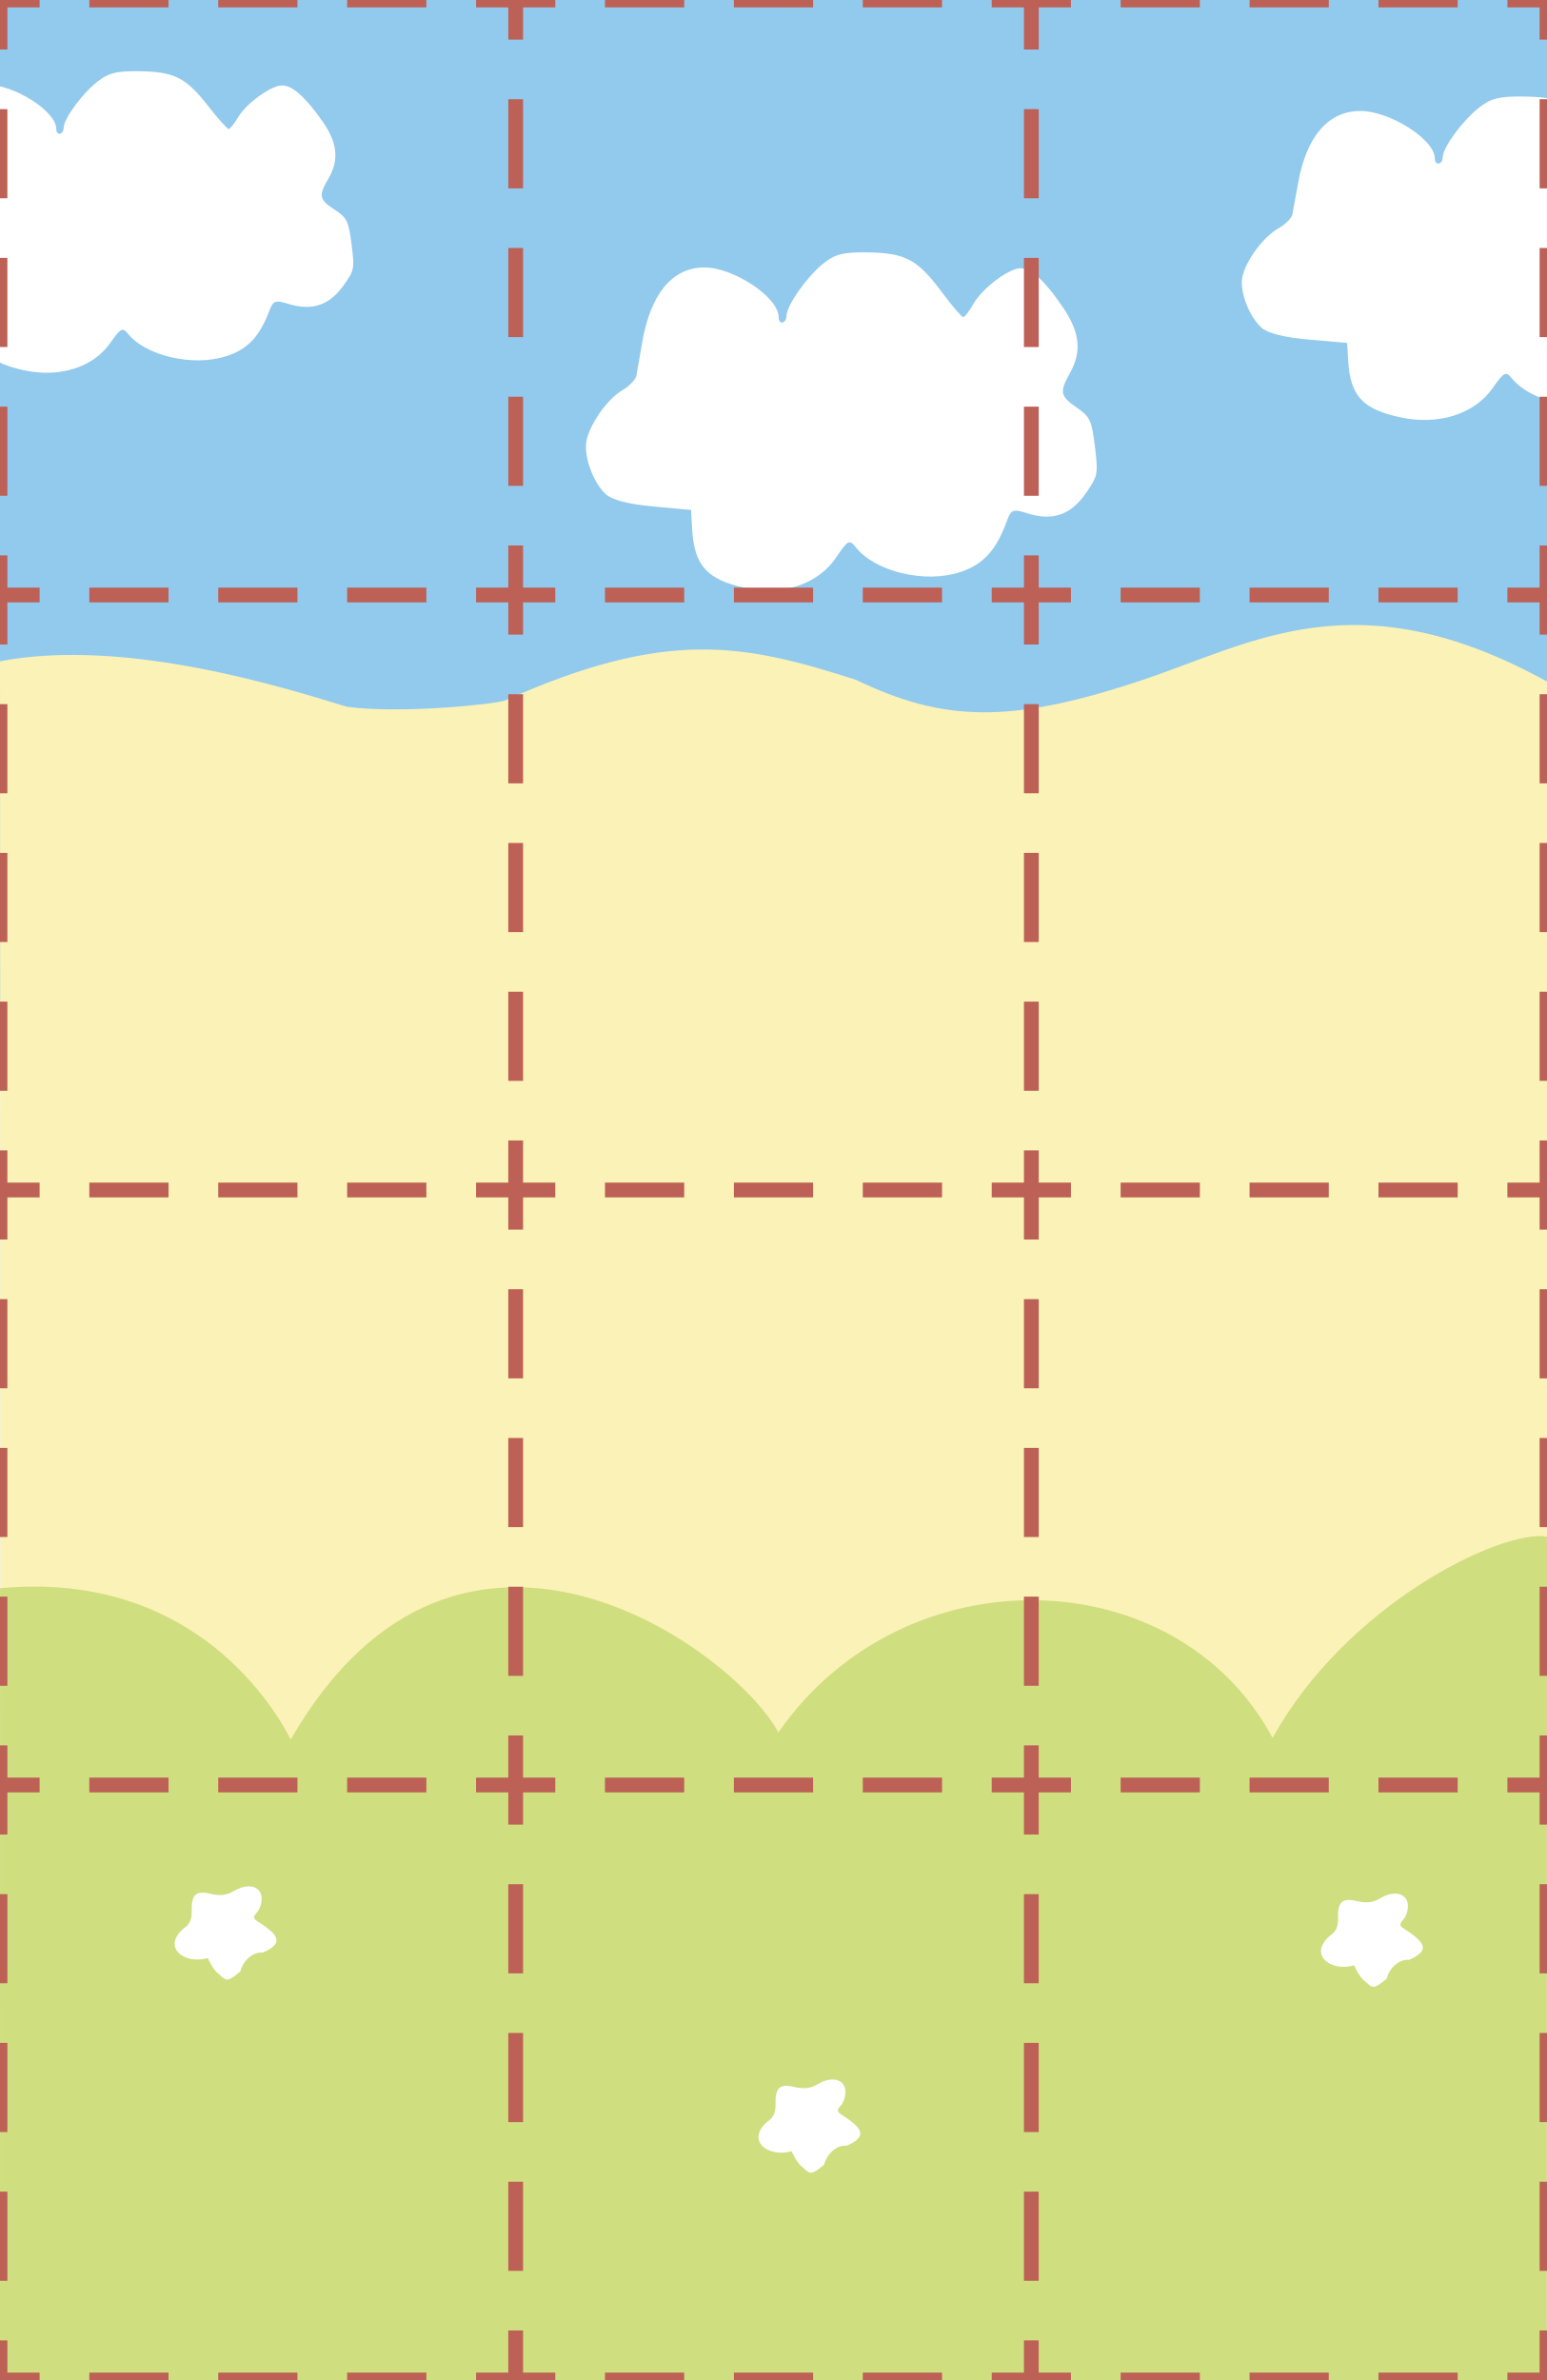
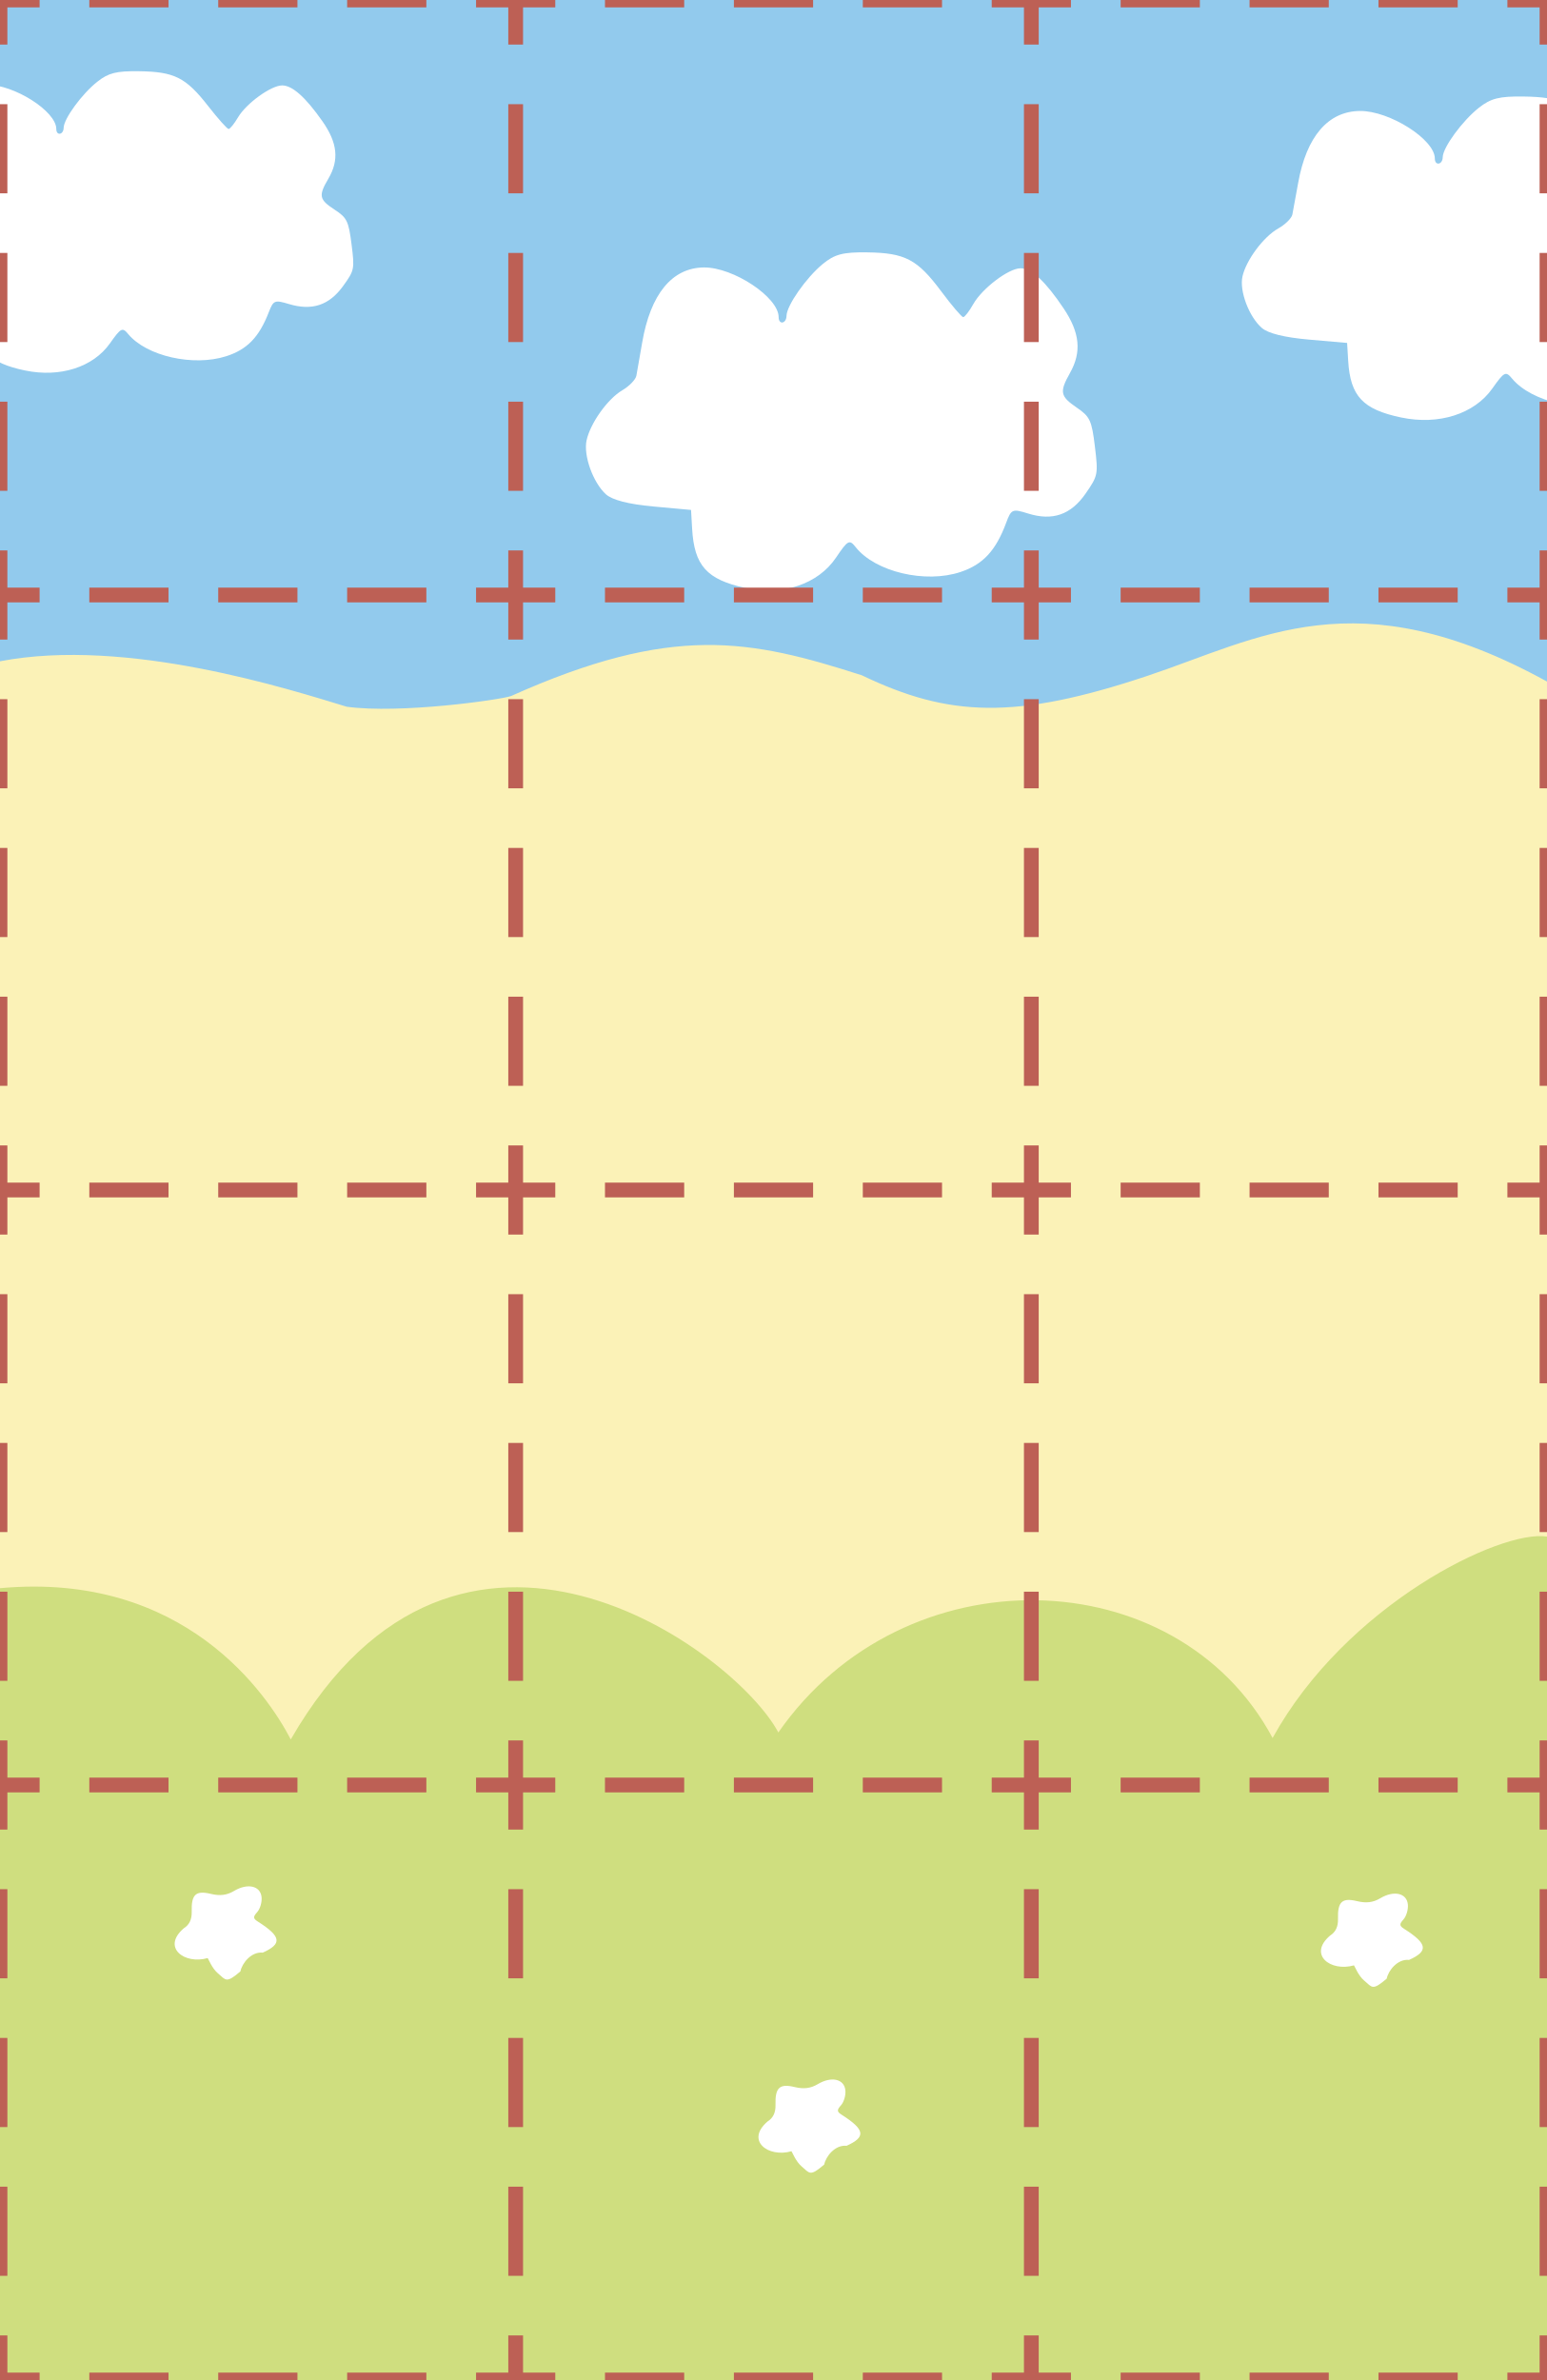
- <svg xmlns="http://www.w3.org/2000/svg" width="156" height="240" version="1.1" viewBox="0 0 156 240">
+ <svg xmlns="http://www.w3.org/2000/svg" version="1.1" viewBox="0 0 156 240">
  <defs>
-     <clipPath id="clipPath24">
+     <clipPath id="clipPath35">
      <rect width="156" height="240" fill="none" />
    </clipPath>
-     <clipPath id="clipPath25">
+     <clipPath id="clipPath36">
      <rect width="156" height="240" fill="none" />
    </clipPath>
-     <clipPath id="clipPath26">
+     <clipPath id="clipPath37">
      <rect width="156" height="240" fill="none" />
    </clipPath>
-     <clipPath id="clipPath27">
+     <clipPath id="clipPath38">
      <rect width="156" height="240" fill="none" />
    </clipPath>
  </defs>
-   <path d="M -2e-6,0 H 156 V 106.667 H -2e-6 Z" fill="#92caed" stroke-width="1.001" />
-   <path d="m6.2499993e-8 66.684c12.817-2.468 29.334 2.875 34.963 4.582 5.355 0.738 14.835-0.238 15.955-0.62 16.317-7.313 24.088-5.721 35.382-2.098 8.776 4.216 15.453 4.503 28.726 0.084 11.347-3.778 21.716-10.509 40.974 0.095v117.273h-155.941z" fill="#fbf2b7" fill-rule="evenodd" stroke-width="1.001" />
-   <path d="m0.007 160.153c18.631-1.716 26.995 10.788 29.313 15.251 16.994-29.482 44.845-8.864 49.169-0.7 12.679-18.244 40.186-17.495 49.84 0.555 7.396-13.415 22.983-21.055 27.671-20.308l-0.015 85.05h-155.985z" fill="#cfde7f" fill-rule="evenodd" stroke-width="1.001" />
+   <path d="m0 0h156v106.667h-156z" fill="#92caed" stroke-width="1.001" />
+   <path d="m0 66.684c12.817-2.468 29.334 2.875 34.963 4.582 5.355 0.738 15.442-0.691 16.562-1.073 16.317-7.313 24.088-5.721 35.382-2.098 8.776 4.216 15.453 4.503 28.726 0.084 11.347-3.778 21.109-10.056 40.366 0.548v117.273h-156z" fill="#fbf2b7" fill-rule="evenodd" stroke-width="1.001" />
+   <path d="m1.8e-6 160.153c18.631-1.716 27.002 10.788 29.32 15.251 16.994-29.482 44.845-8.864 49.169-0.7 12.679-18.244 40.186-17.495 49.84 0.555 7.396-13.415 22.983-21.055 27.671-20.308v85.05h-156z" fill="#cfde7f" fill-rule="evenodd" stroke-width="1.001" />
  <g fill="#fff">
    <g stroke-width=".391">
      <path d="m21.964 198.982c-0.591-0.51-0.921-1.395-1.021-1.529-2.36 0.675-4.657-1.079-2.413-2.999 0.57-0.365 0.823-0.899 0.802-1.686-0.047-1.732 0.411-2.157 1.928-1.789 0.919 0.223 1.619 0.135 2.333-0.291 1.377-0.823 2.68-0.527 2.786 0.633 0.046 0.502-0.153 1.175-0.441 1.495-0.431 0.479-0.421 0.648 0.057 0.951 2.388 1.519 2.47 2.251 0.503 3.137-1.155-0.121-2.093 1.067-2.254 1.891-1.448 1.233-1.453 0.894-2.279 0.186z" />
      <path d="m137.556 199.716c-0.591-0.51-0.921-1.395-1.021-1.529-2.36 0.675-4.657-1.079-2.413-2.999 0.57-0.365 0.823-0.899 0.802-1.686-0.047-1.732 0.411-2.157 1.928-1.789 0.919 0.223 1.619 0.135 2.333-0.291 1.377-0.823 2.68-0.527 2.786 0.633 0.046 0.502-0.153 1.175-0.441 1.495-0.431 0.479-0.421 0.648 0.057 0.951 2.388 1.519 2.47 2.251 0.503 3.137-1.155-0.121-2.093 1.067-2.254 1.891-1.448 1.233-1.453 0.894-2.279 0.186z" />
      <path d="m80.834 218.461c-0.591-0.51-0.921-1.395-1.021-1.529-2.36 0.675-4.657-1.079-2.413-2.999 0.57-0.365 0.823-0.899 0.802-1.686-0.047-1.732 0.411-2.157 1.928-1.789 0.919 0.223 1.619 0.135 2.333-0.291 1.377-0.823 2.68-0.527 2.786 0.633 0.046 0.502-0.153 1.175-0.441 1.495-0.431 0.479-0.421 0.648 0.057 0.951 2.388 1.519 2.47 2.251 0.503 3.137-1.155-0.121-2.093 1.067-2.254 1.891-1.448 1.233-1.453 0.894-2.279 0.186z" />
    </g>
-     <path d="m2.527 37.361c-3.628-0.76-4.796-2.008-4.996-5.338l-0.101-1.675-3.559-0.311c-2.33-0.204-3.871-0.584-4.465-1.104-1.208-1.057-2.119-3.486-1.813-4.838 0.35-1.547 1.981-3.733 3.366-4.512 0.657-0.369 1.251-0.955 1.322-1.303 0.07-0.348 0.317-1.689 0.548-2.98 0.78-4.365 2.815-6.734 5.807-6.761 2.778-0.025 7.041 2.679 7.041 4.468 0 0.717 0.73 0.597 0.742-0.122 0.016-0.921 1.85-3.426 3.406-4.652 1.121-0.883 1.909-1.081 4.194-1.05 3.566 0.047 4.721 0.628 6.965 3.504 0.996 1.276 1.927 2.32 2.069 2.32 0.142 0 0.569-0.526 0.947-1.169 0.834-1.415 3.34-3.228 4.457-3.224 1.026 0.004 2.348 1.181 4.05 3.606 1.532 2.183 1.712 3.919 0.602 5.804-1.011 1.716-0.933 2.097 0.64 3.123 1.238 0.808 1.404 1.148 1.7 3.483 0.32 2.516 0.295 2.634-0.872 4.242-1.389 1.913-3.118 2.485-5.425 1.792-1.464-0.439-1.577-0.393-2.052 0.829-0.975 2.512-2.177 3.752-4.293 4.43-3.313 1.061-8.036-0.008-9.878-2.234-0.589-0.711-0.731-0.638-1.851 0.947-1.69 2.393-5.037 3.459-8.551 2.723z" clip-path="url(#clipPath27)" stroke-width=".423" />
+     <path d="m2.527 37.361c-3.628-0.76-4.796-2.008-4.996-5.338l-0.101-1.675-3.559-0.311c-2.33-0.204-3.871-0.584-4.465-1.104-1.208-1.057-2.119-3.486-1.813-4.838 0.35-1.547 1.981-3.733 3.366-4.512 0.657-0.369 1.251-0.955 1.322-1.303 0.07-0.348 0.317-1.689 0.548-2.98 0.78-4.365 2.815-6.734 5.807-6.761 2.778-0.025 7.041 2.679 7.041 4.468 0 0.717 0.73 0.597 0.742-0.122 0.016-0.921 1.85-3.426 3.406-4.652 1.121-0.883 1.909-1.081 4.194-1.05 3.566 0.047 4.721 0.628 6.965 3.504 0.996 1.276 1.927 2.32 2.069 2.32 0.142 0 0.569-0.526 0.947-1.169 0.834-1.415 3.34-3.228 4.457-3.224 1.026 0.004 2.348 1.181 4.05 3.606 1.532 2.183 1.712 3.919 0.602 5.804-1.011 1.716-0.933 2.097 0.64 3.123 1.238 0.808 1.404 1.148 1.7 3.483 0.32 2.516 0.295 2.634-0.872 4.242-1.389 1.913-3.118 2.485-5.425 1.792-1.464-0.439-1.577-0.393-2.052 0.829-0.975 2.512-2.177 3.752-4.293 4.43-3.313 1.061-8.036-0.008-9.878-2.234-0.589-0.711-0.731-0.638-1.851 0.947-1.69 2.393-5.037 3.459-8.551 2.723z" clip-path="url(#clipPath38)" stroke-width=".423" />
    <path d="m75.145 59.286c-3.886-0.852-5.137-2.251-5.352-5.986l-0.108-1.878-3.812-0.349c-2.496-0.228-4.147-0.655-4.782-1.237-1.294-1.186-2.27-3.909-1.942-5.424 0.375-1.735 2.122-4.186 3.606-5.059 0.703-0.414 1.34-1.071 1.416-1.461 0.075-0.39 0.339-1.894 0.586-3.341 0.836-4.894 3.016-7.55 6.22-7.581 2.976-0.028 7.541 3.004 7.541 5.01 0 0.804 0.782 0.67 0.795-0.137 0.017-1.033 1.981-3.841 3.648-5.216 1.201-0.99 2.045-1.212 4.492-1.178 3.82 0.053 5.057 0.704 7.46 3.929 1.066 1.431 2.064 2.602 2.216 2.602 0.152 0 0.609-0.59 1.015-1.311 0.893-1.587 3.578-3.62 4.774-3.615 1.099 0.004 2.515 1.325 4.338 4.044 1.641 2.448 1.834 4.394 0.645 6.508-1.083 1.924-0.999 2.351 0.686 3.502 1.326 0.906 1.504 1.287 1.821 3.906 0.342 2.821 0.316 2.954-0.934 4.756-1.488 2.145-3.339 2.786-5.811 2.01-1.568-0.492-1.69-0.441-2.198 0.93-1.044 2.817-2.331 4.207-4.599 4.967-3.548 1.19-8.607-0.009-10.581-2.505-0.631-0.798-0.784-0.716-1.983 1.062-1.81 2.683-5.395 3.878-9.159 3.053z" stroke-width=".463" />
-     <path d="m141.311 42.104c-3.892-0.815-5.145-2.154-5.36-5.726l-0.108-1.797-3.817-0.333c-2.5-0.218-4.153-0.627-4.789-1.184-1.296-1.134-2.273-3.739-1.945-5.189 0.375-1.66 2.125-4.005 3.611-4.839 0.704-0.396 1.342-1.025 1.418-1.398 0.075-0.373 0.34-1.812 0.587-3.196 0.837-4.682 3.02-7.223 6.229-7.252 2.98-0.027 7.552 2.874 7.552 4.792 0 0.769 0.783 0.64 0.796-0.131 0.017-0.988 1.984-3.675 3.653-4.99 1.202-0.947 2.048-1.159 4.499-1.127 3.826 0.051 5.064 0.673 7.471 3.759 1.068 1.369 2.067 2.489 2.219 2.489s0.61-0.564 1.016-1.254c0.894-1.518 3.583-3.463 4.781-3.458 1.1 0.004 2.519 1.267 4.344 3.868 1.644 2.342 1.837 4.204 0.646 6.226-1.084 1.841-1.001 2.25 0.687 3.35 1.328 0.866 1.506 1.231 1.824 3.736 0.343 2.699 0.317 2.826-0.935 4.55-1.49 2.052-3.344 2.665-5.819 1.922-1.57-0.471-1.692-0.422-2.201 0.889-1.046 2.695-2.335 4.025-4.605 4.752-3.554 1.138-8.62-0.008-10.596-2.397-0.631-0.763-0.785-0.685-1.986 1.016-1.813 2.567-5.403 3.71-9.173 2.92z" clip-path="url(#clipPath26)" stroke-width=".453" />
+     <path d="m141.311 42.104c-3.892-0.815-5.145-2.154-5.36-5.726l-0.108-1.797-3.817-0.333c-2.5-0.218-4.153-0.627-4.789-1.184-1.296-1.134-2.273-3.739-1.945-5.189 0.375-1.66 2.125-4.005 3.611-4.839 0.704-0.396 1.342-1.025 1.418-1.398 0.075-0.373 0.34-1.812 0.587-3.196 0.837-4.682 3.02-7.223 6.229-7.252 2.98-0.027 7.552 2.874 7.552 4.792 0 0.769 0.783 0.64 0.796-0.131 0.017-0.988 1.984-3.675 3.653-4.99 1.202-0.947 2.048-1.159 4.499-1.127 3.826 0.051 5.064 0.673 7.471 3.759 1.068 1.369 2.067 2.489 2.219 2.489s0.61-0.564 1.016-1.254c0.894-1.518 3.583-3.463 4.781-3.458 1.1 0.004 2.519 1.267 4.344 3.868 1.644 2.342 1.837 4.204 0.646 6.226-1.084 1.841-1.001 2.25 0.687 3.35 1.328 0.866 1.506 1.231 1.824 3.736 0.343 2.699 0.317 2.826-0.935 4.55-1.49 2.052-3.344 2.665-5.819 1.922-1.57-0.471-1.692-0.422-2.201 0.889-1.046 2.695-2.335 4.025-4.605 4.752-3.554 1.138-8.62-0.008-10.596-2.397-0.631-0.763-0.785-0.685-1.986 1.016-1.813 2.567-5.403 3.71-9.173 2.92z" clip-path="url(#clipPath37)" stroke-width=".453" />
  </g>
-   <path d="m159.25 240h-162.5m0-60h162.5m0-60h-162.5m0-60h162.5m-162.5-60h162.5" clip-path="url(#clipPath25)" fill="none" stroke="#bd6055" stroke-dasharray="6.5, 6.5" stroke-linecap="square" stroke-width="1.488" />
-   <path d="m52 243.25v-246.5m52 0v246.5m52 0v-246.5m-156 0v246.5" clip-path="url(#clipPath24)" fill="none" stroke="#bd6055" stroke-dasharray="7.5, 7.5" stroke-linecap="square" stroke-width="1.488" />
+   <path d="m159.25 240h-162.5m0-60h162.5m0-60h-162.5m0-60h162.5m-162.5-60h162.5" clip-path="url(#clipPath36)" fill="none" stroke="#bd6055" stroke-dasharray="6.5, 6.5" stroke-linecap="square" stroke-width="1.488" />
+   <path d="m0-3.75v247.5m156 0v-247.5m-52 0v247.5m-52-247.5v247.5" clip-path="url(#clipPath35)" fill="none" stroke="#bd6055" stroke-dasharray="7.5, 7.5" stroke-linecap="square" stroke-width="1.488" />
</svg>
